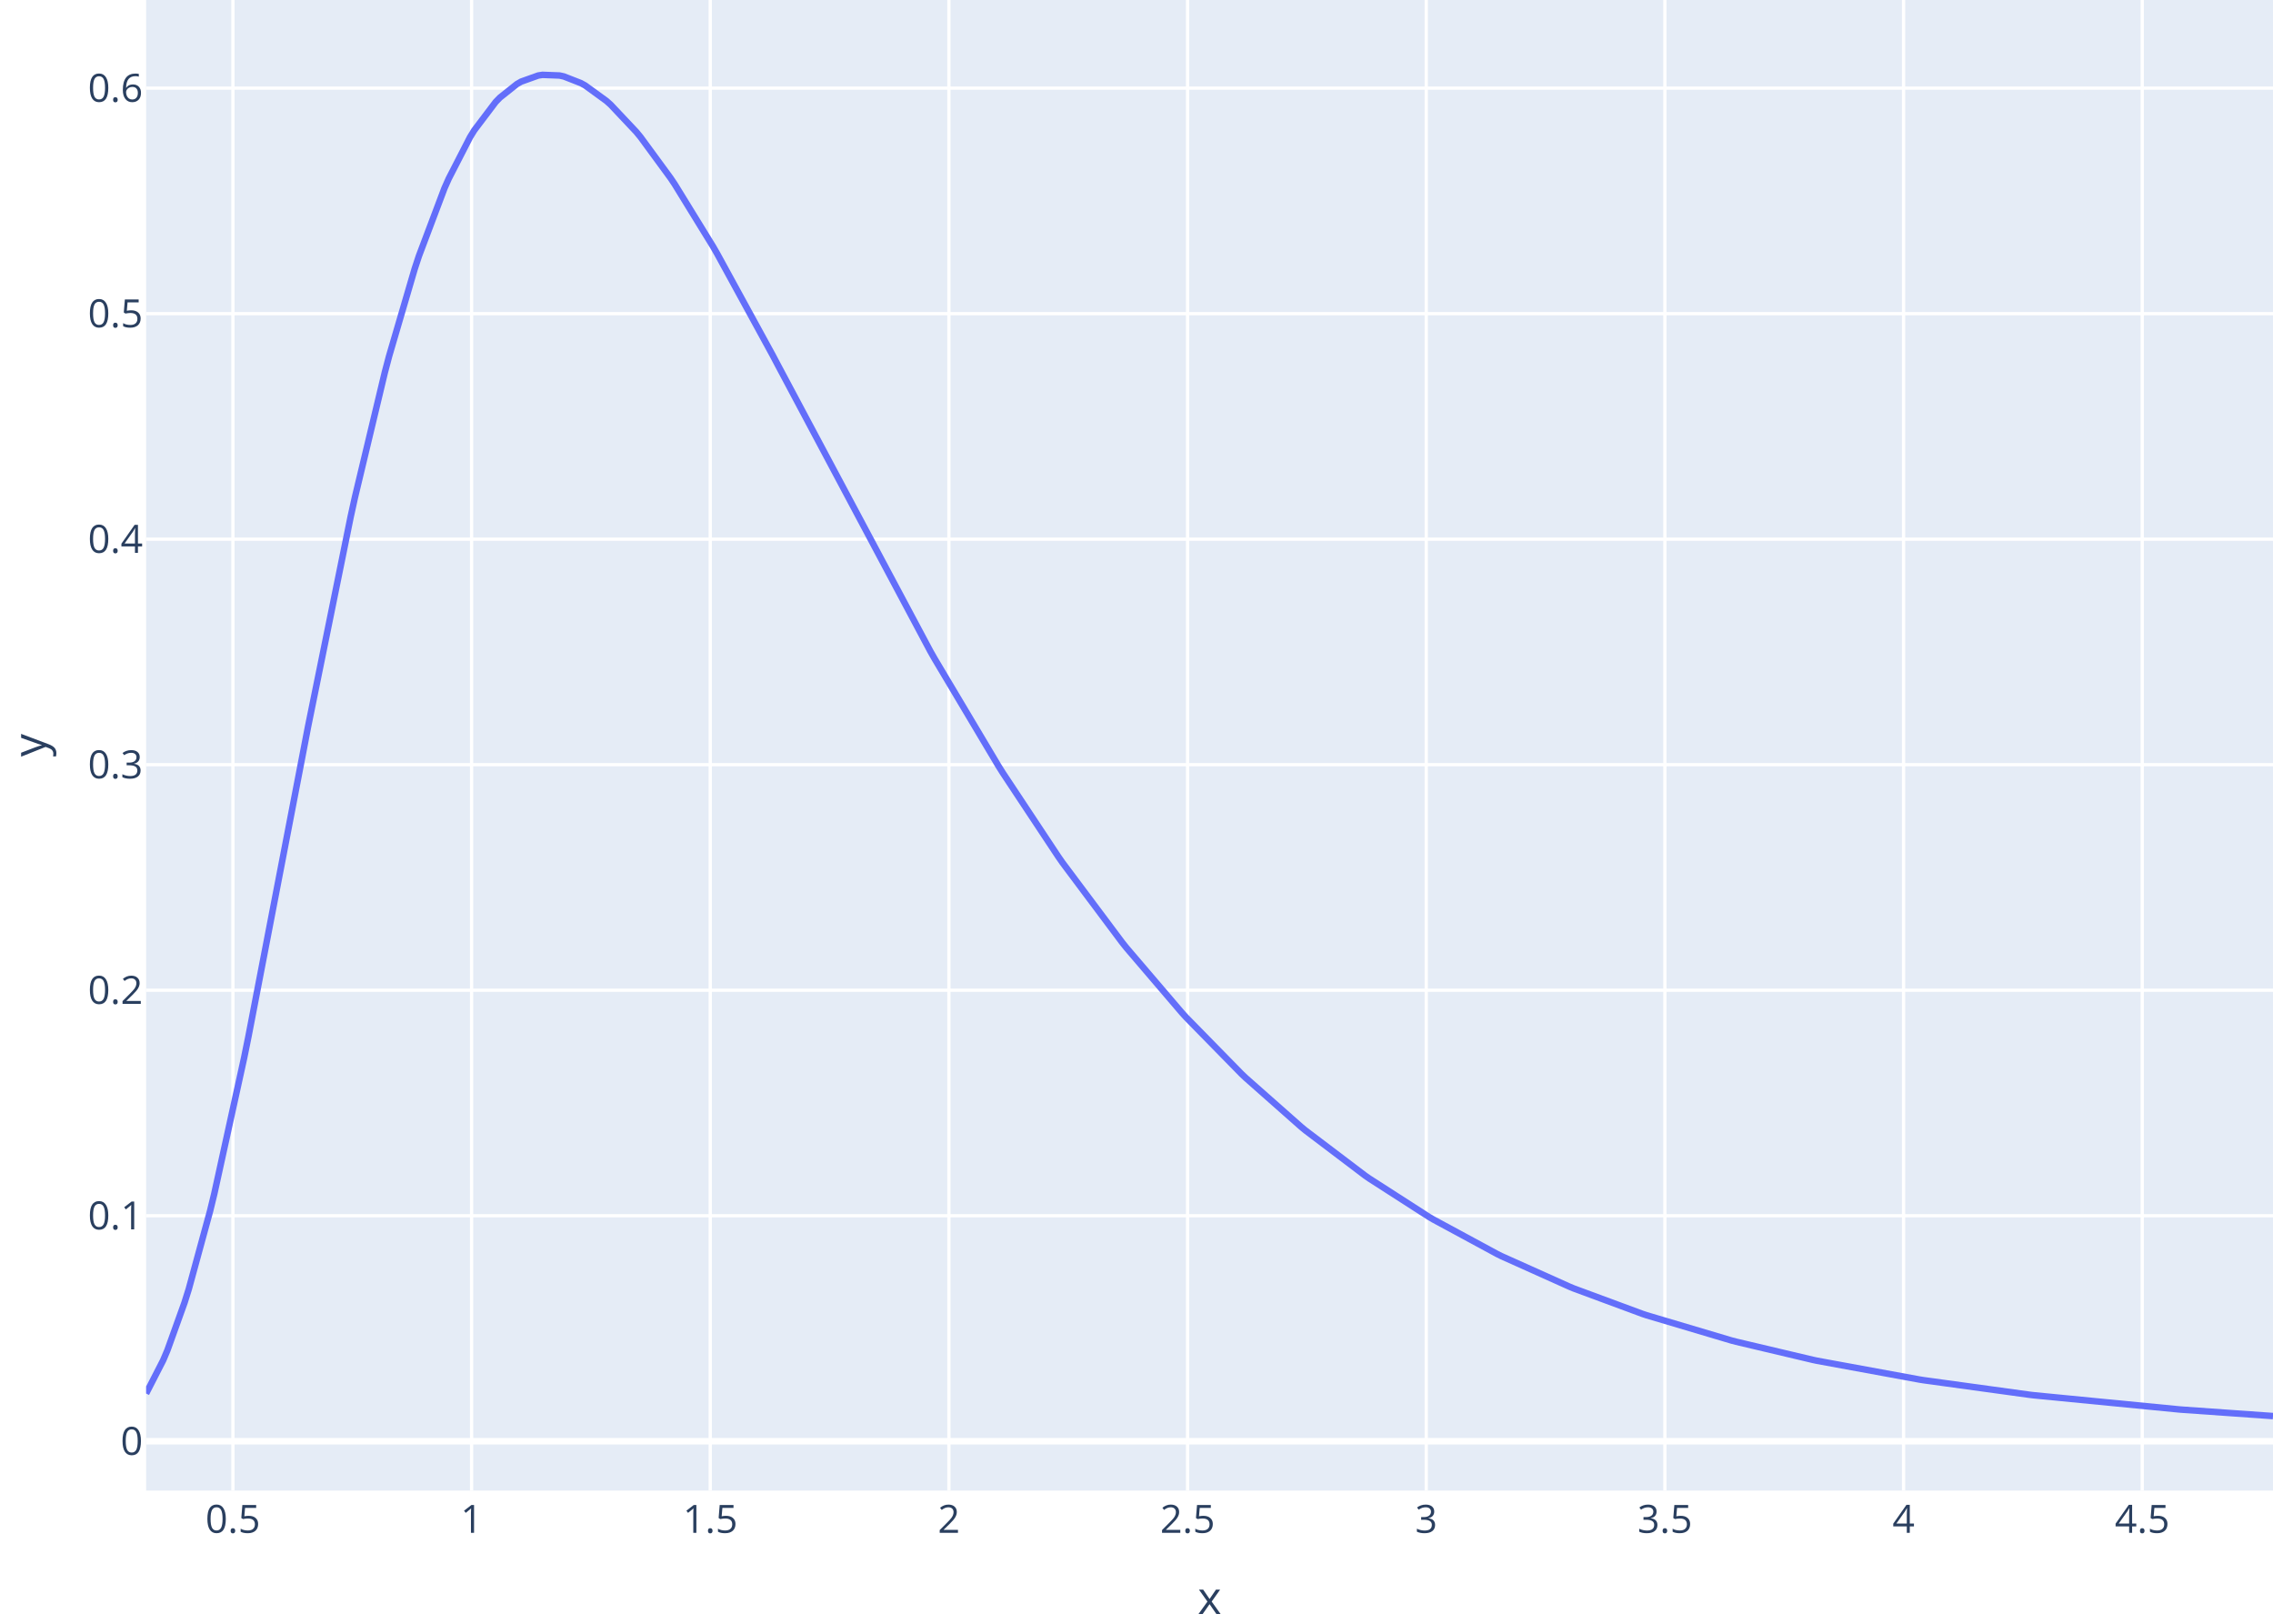
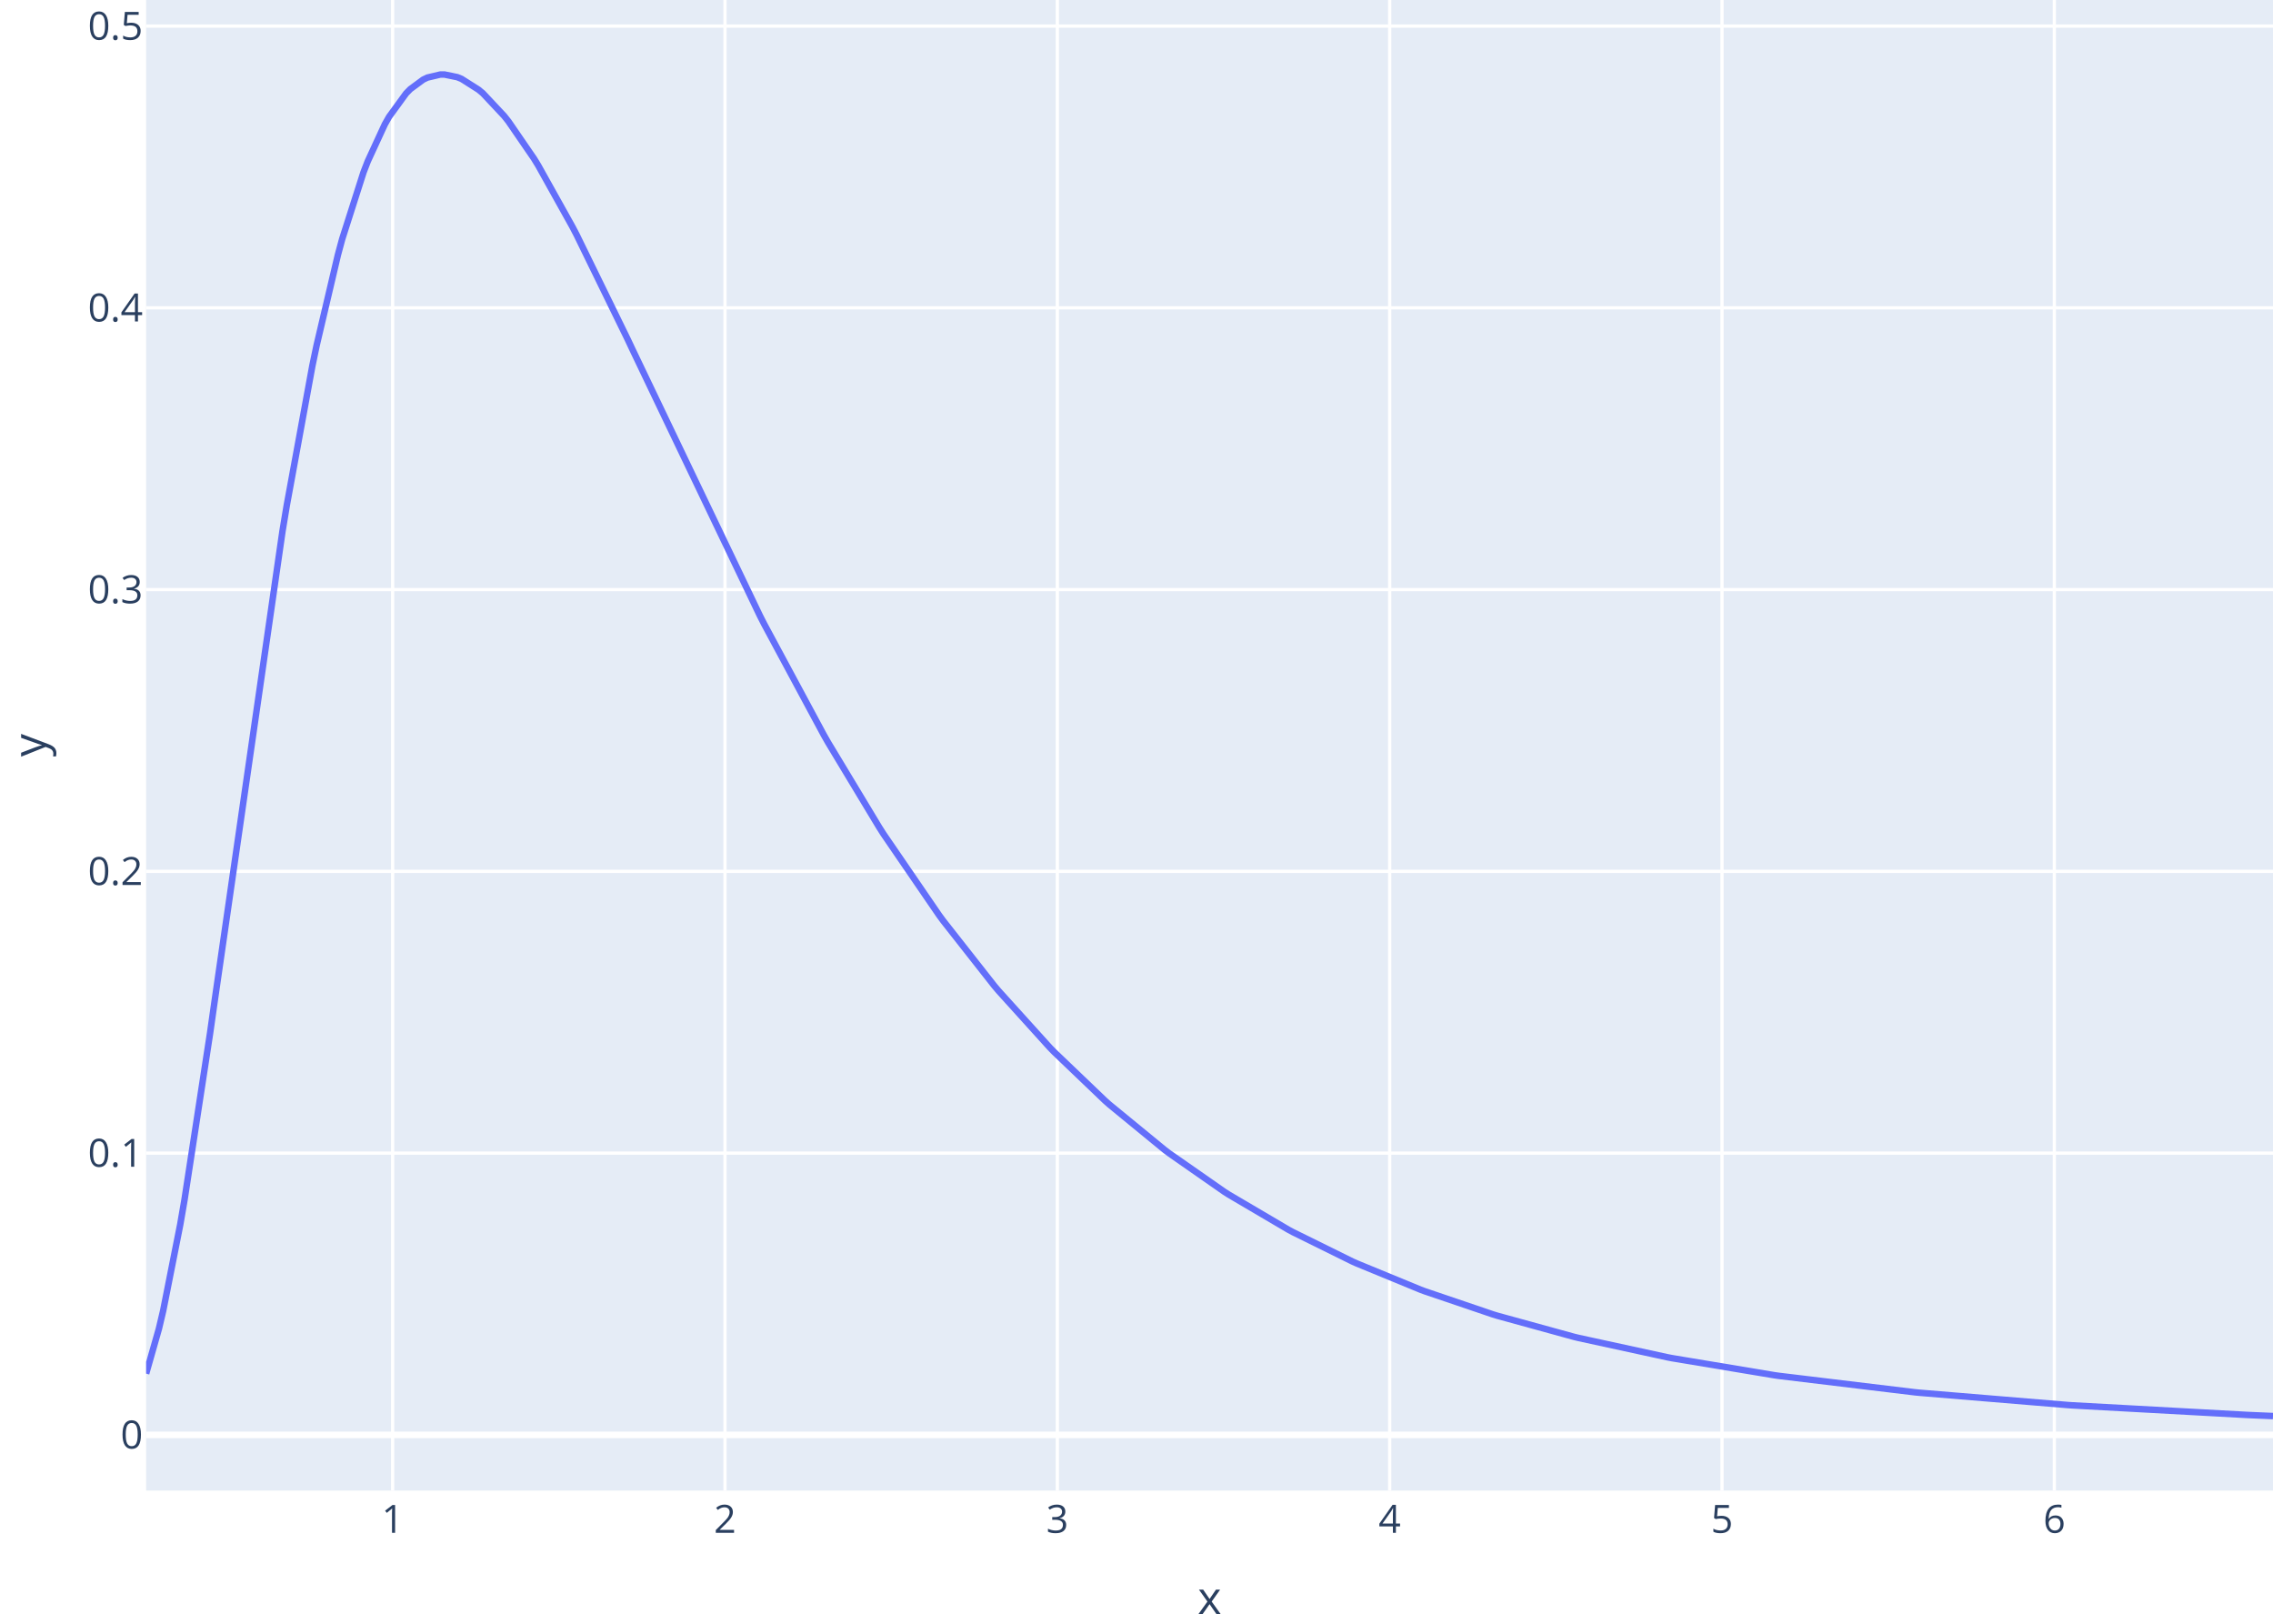
<svg xmlns="http://www.w3.org/2000/svg" class="main-svg" width="700" height="500" style="" viewBox="0 0 700 500">
  <rect x="0" y="0" width="700" height="500" style="fill: rgb(255, 255, 255); fill-opacity: 1;" />
-   <defs id="defs-c9e092">
+   <defs id="defs-f98156">
    <g class="clips">
-       <clipPath id="clipc9e092xyplot" class="plotclip">
+       <clipPath id="clipf98156xyplot" class="plotclip">
        <rect width="655" height="459" />
      </clipPath>
-       <clipPath class="axesclip" id="clipc9e092x">
+       <clipPath class="axesclip" id="clipf98156x">
        <rect x="45" y="0" width="655" height="500" />
      </clipPath>
-       <clipPath class="axesclip" id="clipc9e092y">
+       <clipPath class="axesclip" id="clipf98156y">
        <rect x="0" y="0" width="700" height="459" />
      </clipPath>
-       <clipPath class="axesclip" id="clipc9e092xy">
+       <clipPath class="axesclip" id="clipf98156xy">
        <rect x="45" y="0" width="655" height="459" />
      </clipPath>
    </g>
    <g class="gradients" />
    <g class="patterns" />
  </defs>
  <g class="bglayer">
    <rect class="bg" x="45" y="0" width="655" height="459" style="fill: rgb(229, 236, 246); fill-opacity: 1; stroke-width: 0;" />
  </g>
  <g class="layer-below">
    <g class="imagelayer" />
    <g class="shapelayer" />
  </g>
  <g class="cartesianlayer">
    <g class="subplot xy">
      <g class="layer-subplot">
        <g class="shapelayer" />
        <g class="imagelayer" />
      </g>
      <g class="minor-gridlayer">
        <g class="x" />
        <g class="y" />
      </g>
      <g class="gridlayer">
        <g class="x">
-           <path class="xgrid crisp" transform="translate(71.73,0)" d="M0,0v459" style="stroke: rgb(255, 255, 255); stroke-opacity: 1; stroke-width: 1px;" />
-           <path class="xgrid crisp" transform="translate(145.23,0)" d="M0,0v459" style="stroke: rgb(255, 255, 255); stroke-opacity: 1; stroke-width: 1px;" />
-           <path class="xgrid crisp" transform="translate(218.73,0)" d="M0,0v459" style="stroke: rgb(255, 255, 255); stroke-opacity: 1; stroke-width: 1px;" />
-           <path class="xgrid crisp" transform="translate(292.23,0)" d="M0,0v459" style="stroke: rgb(255, 255, 255); stroke-opacity: 1; stroke-width: 1px;" />
-           <path class="xgrid crisp" transform="translate(365.73,0)" d="M0,0v459" style="stroke: rgb(255, 255, 255); stroke-opacity: 1; stroke-width: 1px;" />
-           <path class="xgrid crisp" transform="translate(439.23,0)" d="M0,0v459" style="stroke: rgb(255, 255, 255); stroke-opacity: 1; stroke-width: 1px;" />
-           <path class="xgrid crisp" transform="translate(512.73,0)" d="M0,0v459" style="stroke: rgb(255, 255, 255); stroke-opacity: 1; stroke-width: 1px;" />
-           <path class="xgrid crisp" transform="translate(586.23,0)" d="M0,0v459" style="stroke: rgb(255, 255, 255); stroke-opacity: 1; stroke-width: 1px;" />
-           <path class="xgrid crisp" transform="translate(659.73,0)" d="M0,0v459" style="stroke: rgb(255, 255, 255); stroke-opacity: 1; stroke-width: 1px;" />
+           <path class="xgrid crisp" transform="translate(120.92,0)" d="M0,0v459" style="stroke: rgb(255, 255, 255); stroke-opacity: 1; stroke-width: 1px;" />
+           <path class="xgrid crisp" transform="translate(223.27,0)" d="M0,0v459" style="stroke: rgb(255, 255, 255); stroke-opacity: 1; stroke-width: 1px;" />
+           <path class="xgrid crisp" transform="translate(325.62,0)" d="M0,0v459" style="stroke: rgb(255, 255, 255); stroke-opacity: 1; stroke-width: 1px;" />
+           <path class="xgrid crisp" transform="translate(427.97,0)" d="M0,0v459" style="stroke: rgb(255, 255, 255); stroke-opacity: 1; stroke-width: 1px;" />
+           <path class="xgrid crisp" transform="translate(530.31,0)" d="M0,0v459" style="stroke: rgb(255, 255, 255); stroke-opacity: 1; stroke-width: 1px;" />
+           <path class="xgrid crisp" transform="translate(632.66,0)" d="M0,0v459" style="stroke: rgb(255, 255, 255); stroke-opacity: 1; stroke-width: 1px;" />
        </g>
        <g class="y">
-           <path class="ygrid crisp" transform="translate(0,374.36)" d="M45,0h655" style="stroke: rgb(255, 255, 255); stroke-opacity: 1; stroke-width: 1px;" />
-           <path class="ygrid crisp" transform="translate(0,304.92)" d="M45,0h655" style="stroke: rgb(255, 255, 255); stroke-opacity: 1; stroke-width: 1px;" />
-           <path class="ygrid crisp" transform="translate(0,235.47)" d="M45,0h655" style="stroke: rgb(255, 255, 255); stroke-opacity: 1; stroke-width: 1px;" />
-           <path class="ygrid crisp" transform="translate(0,166.03)" d="M45,0h655" style="stroke: rgb(255, 255, 255); stroke-opacity: 1; stroke-width: 1px;" />
-           <path class="ygrid crisp" transform="translate(0,96.58)" d="M45,0h655" style="stroke: rgb(255, 255, 255); stroke-opacity: 1; stroke-width: 1px;" />
-           <path class="ygrid crisp" transform="translate(0,27.14)" d="M45,0h655" style="stroke: rgb(255, 255, 255); stroke-opacity: 1; stroke-width: 1px;" />
+           <path class="ygrid crisp" transform="translate(0,355.08)" d="M45,0h655" style="stroke: rgb(255, 255, 255); stroke-opacity: 1; stroke-width: 1px;" />
+           <path class="ygrid crisp" transform="translate(0,268.32)" d="M45,0h655" style="stroke: rgb(255, 255, 255); stroke-opacity: 1; stroke-width: 1px;" />
+           <path class="ygrid crisp" transform="translate(0,181.55)" d="M45,0h655" style="stroke: rgb(255, 255, 255); stroke-opacity: 1; stroke-width: 1px;" />
+           <path class="ygrid crisp" transform="translate(0,94.79)" d="M45,0h655" style="stroke: rgb(255, 255, 255); stroke-opacity: 1; stroke-width: 1px;" />
+           <path class="ygrid crisp" transform="translate(0,8.03)" d="M45,0h655" style="stroke: rgb(255, 255, 255); stroke-opacity: 1; stroke-width: 1px;" />
        </g>
      </g>
      <g class="zerolinelayer">
-         <path class="yzl zl crisp" transform="translate(0,443.8)" d="M45,0h655" style="stroke: rgb(255, 255, 255); stroke-opacity: 1; stroke-width: 2px;" />
+         <path class="yzl zl crisp" transform="translate(0,441.84)" d="M45,0h655" style="stroke: rgb(255, 255, 255); stroke-opacity: 1; stroke-width: 2px;" />
      </g>
      <g class="layer-between">
        <g class="shapelayer" />
        <g class="imagelayer" />
      </g>
      <path class="xlines-below" />
      <path class="ylines-below" />
      <g class="overlines-below" />
      <g class="xaxislayer-below" />
      <g class="yaxislayer-below" />
      <g class="overaxes-below" />
      <g class="overplot">
-         <g class="xy" transform="translate(45,0)" clip-path="url(#clipc9e092xyplot)">
+         <g class="xy" transform="translate(45,0)" clip-path="url(#clipf98156xyplot)">
          <g class="scatterlayer mlayer">
-             <g class="trace scatter tracebfb089" style="stroke-miterlimit: 2; opacity: 1;">
+             <g class="trace scatter trace53e1cc" style="stroke-miterlimit: 2; opacity: 1;">
              <g class="fills" />
              <g class="errorbars" />
              <g class="lines">
-                 <path class="js-line" d="M0,429.11L5.25,418.87L6.56,415.77L11.81,401.16L13.13,396.97L19.69,372.93L21,367.56L30.19,325.7L31.5,319.23L48.57,230.53L49.88,223.7L63.01,159.04L64.32,153.08L73.51,114.67L74.82,109.7L82.7,82.81L84.01,78.83L91.88,57.96L93.2,54.99L99.76,42.23L101.07,40.1L107.64,31.41L108.95,30.06L114.2,25.88L115.51,25.13L120.76,23.25L122.07,23.05L127.32,23.25L128.64,23.54L133.89,25.59L135.2,26.31L141.76,31.08L143.08,32.26L150.95,40.61L152.26,42.2L161.45,54.74L162.77,56.7L174.58,75.9L175.89,78.18L192.96,109.39L194.27,111.88L241.52,200.55L242.84,202.87L262.53,235.93L263.84,238.01L280.9,263.76L282.21,265.64L300.59,290.21L301.9,291.85L318.97,311.83L320.28,313.27L337.34,330.68L338.66,331.93L355.72,347.01L357.03,348.09L375.41,362.01L376.72,362.92L395.1,374.74L396.41,375.51L416.1,386.16L417.41,386.81L438.42,396.24L439.73,396.78L460.73,404.55L462.04,404.99L488.3,412.8L489.61,413.14L513.24,418.73L514.55,419.01L546.05,424.79L547.36,425L580.18,429.51L581.49,429.66L626.12,434.01L627.43,434.11L655,436.05" style="vector-effect: none; fill: none; stroke: rgb(99, 110, 250); stroke-opacity: 1; stroke-width: 2px; opacity: 1;" />
+                 <path class="js-line" d="M0,422.98L3.94,409.16L5.25,403.61L10.5,377.1L11.81,369.52L19.69,318.19L21,308.96L42,163.53L43.32,155.59L51.19,112.67L52.51,106.35L59.07,78.46L60.38,73.62L66.94,53.07L68.26,49.66L73.51,38.28L74.82,35.97L80.07,28.75L81.38,27.42L85.32,24.52L86.63,23.89L90.57,22.96L91.88,22.95L95.82,23.76L97.13,24.29L102.38,27.62L103.7,28.72L110.26,35.71L111.57,37.36L119.45,48.83L120.76,50.97L131.26,69.79L132.58,72.32L148.33,104.54L149.64,107.33L189.02,189.59L190.33,192.16L208.71,226.33L210.02,228.63L225.77,254.75L227.08,256.81L244.15,281.73L245.46,283.52L261.21,303.56L262.53,305.12L278.28,322.54L279.59,323.89L295.34,338.96L296.65,340.12L313.72,354.12L315.03,355.11L332.09,367.01L333.41,367.85L351.78,378.66L353.1,379.37L371.47,388.44L372.79,389.03L392.47,397.13L393.79,397.62L414.79,404.75L416.1,405.15L439.73,411.65L441.04,411.97L468.61,417.97L469.92,418.22L501.42,423.47L502.74,423.66L544.74,428.73L546.05,428.86L591.99,432.67L593.31,432.76L647.12,435.71L648.44,435.77L655,436.05" style="vector-effect: none; fill: none; stroke: rgb(99, 110, 250); stroke-opacity: 1; stroke-width: 2px; opacity: 1;" />
              </g>
              <g class="points" />
              <g class="text" />
            </g>
          </g>
        </g>
      </g>
      <g class="zerolinelayer-above" />
      <path class="xlines-above crisp" d="M0,0" style="fill: none;" />
      <path class="ylines-above crisp" d="M0,0" style="fill: none;" />
      <g class="overlines-above" />
      <g class="xaxislayer-above">
        <g class="xtick">
-           <text text-anchor="middle" x="0" y="472" transform="translate(71.73,0)" style="font-family: 'Open Sans', verdana, arial, sans-serif; font-size: 12px; fill: rgb(42, 63, 95); fill-opacity: 1; white-space: pre;">0.5</text>
+           <text text-anchor="middle" x="0" y="472" transform="translate(120.92,0)" style="font-family: 'Open Sans', verdana, arial, sans-serif; font-size: 12px; fill: rgb(42, 63, 95); fill-opacity: 1; white-space: pre;">1</text>
        </g>
        <g class="xtick">
-           <text text-anchor="middle" x="0" y="472" style="font-family: 'Open Sans', verdana, arial, sans-serif; font-size: 12px; fill: rgb(42, 63, 95); fill-opacity: 1; white-space: pre;" transform="translate(145.23,0)">1</text>
+           <text text-anchor="middle" x="0" y="472" style="font-family: 'Open Sans', verdana, arial, sans-serif; font-size: 12px; fill: rgb(42, 63, 95); fill-opacity: 1; white-space: pre;" transform="translate(223.27,0)">2</text>
        </g>
        <g class="xtick">
-           <text text-anchor="middle" x="0" y="472" style="font-family: 'Open Sans', verdana, arial, sans-serif; font-size: 12px; fill: rgb(42, 63, 95); fill-opacity: 1; white-space: pre;" transform="translate(218.73,0)">1.5</text>
+           <text text-anchor="middle" x="0" y="472" style="font-family: 'Open Sans', verdana, arial, sans-serif; font-size: 12px; fill: rgb(42, 63, 95); fill-opacity: 1; white-space: pre;" transform="translate(325.62,0)">3</text>
        </g>
        <g class="xtick">
-           <text text-anchor="middle" x="0" y="472" style="font-family: 'Open Sans', verdana, arial, sans-serif; font-size: 12px; fill: rgb(42, 63, 95); fill-opacity: 1; white-space: pre;" transform="translate(292.23,0)">2</text>
+           <text text-anchor="middle" x="0" y="472" style="font-family: 'Open Sans', verdana, arial, sans-serif; font-size: 12px; fill: rgb(42, 63, 95); fill-opacity: 1; white-space: pre;" transform="translate(427.97,0)">4</text>
        </g>
        <g class="xtick">
-           <text text-anchor="middle" x="0" y="472" style="font-family: 'Open Sans', verdana, arial, sans-serif; font-size: 12px; fill: rgb(42, 63, 95); fill-opacity: 1; white-space: pre;" transform="translate(365.73,0)">2.5</text>
+           <text text-anchor="middle" x="0" y="472" style="font-family: 'Open Sans', verdana, arial, sans-serif; font-size: 12px; fill: rgb(42, 63, 95); fill-opacity: 1; white-space: pre;" transform="translate(530.31,0)">5</text>
        </g>
        <g class="xtick">
-           <text text-anchor="middle" x="0" y="472" style="font-family: 'Open Sans', verdana, arial, sans-serif; font-size: 12px; fill: rgb(42, 63, 95); fill-opacity: 1; white-space: pre;" transform="translate(439.23,0)">3</text>
-         </g>
-         <g class="xtick">
-           <text text-anchor="middle" x="0" y="472" style="font-family: 'Open Sans', verdana, arial, sans-serif; font-size: 12px; fill: rgb(42, 63, 95); fill-opacity: 1; white-space: pre;" transform="translate(512.73,0)">3.5</text>
-         </g>
-         <g class="xtick">
-           <text text-anchor="middle" x="0" y="472" style="font-family: 'Open Sans', verdana, arial, sans-serif; font-size: 12px; fill: rgb(42, 63, 95); fill-opacity: 1; white-space: pre;" transform="translate(586.23,0)">4</text>
-         </g>
-         <g class="xtick">
-           <text text-anchor="middle" x="0" y="472" style="font-family: 'Open Sans', verdana, arial, sans-serif; font-size: 12px; fill: rgb(42, 63, 95); fill-opacity: 1; white-space: pre;" transform="translate(659.73,0)">4.5</text>
+           <text text-anchor="middle" x="0" y="472" style="font-family: 'Open Sans', verdana, arial, sans-serif; font-size: 12px; fill: rgb(42, 63, 95); fill-opacity: 1; white-space: pre;" transform="translate(632.66,0)">6</text>
        </g>
      </g>
      <g class="yaxislayer-above">
        <g class="ytick">
-           <text text-anchor="end" x="44" y="4.2" transform="translate(0,443.8)" style="font-family: 'Open Sans', verdana, arial, sans-serif; font-size: 12px; fill: rgb(42, 63, 95); fill-opacity: 1; white-space: pre;">0</text>
+           <text text-anchor="end" x="44" y="4.2" transform="translate(0,441.84)" style="font-family: 'Open Sans', verdana, arial, sans-serif; font-size: 12px; fill: rgb(42, 63, 95); fill-opacity: 1; white-space: pre;">0</text>
        </g>
        <g class="ytick">
-           <text text-anchor="end" x="44" y="4.2" style="font-family: 'Open Sans', verdana, arial, sans-serif; font-size: 12px; fill: rgb(42, 63, 95); fill-opacity: 1; white-space: pre;" transform="translate(0,374.36)">0.1</text>
+           <text text-anchor="end" x="44" y="4.2" style="font-family: 'Open Sans', verdana, arial, sans-serif; font-size: 12px; fill: rgb(42, 63, 95); fill-opacity: 1; white-space: pre;" transform="translate(0,355.08)">0.1</text>
        </g>
        <g class="ytick">
-           <text text-anchor="end" x="44" y="4.2" style="font-family: 'Open Sans', verdana, arial, sans-serif; font-size: 12px; fill: rgb(42, 63, 95); fill-opacity: 1; white-space: pre;" transform="translate(0,304.92)">0.2</text>
+           <text text-anchor="end" x="44" y="4.2" style="font-family: 'Open Sans', verdana, arial, sans-serif; font-size: 12px; fill: rgb(42, 63, 95); fill-opacity: 1; white-space: pre;" transform="translate(0,268.32)">0.2</text>
        </g>
        <g class="ytick">
-           <text text-anchor="end" x="44" y="4.2" style="font-family: 'Open Sans', verdana, arial, sans-serif; font-size: 12px; fill: rgb(42, 63, 95); fill-opacity: 1; white-space: pre;" transform="translate(0,235.47)">0.3</text>
+           <text text-anchor="end" x="44" y="4.2" style="font-family: 'Open Sans', verdana, arial, sans-serif; font-size: 12px; fill: rgb(42, 63, 95); fill-opacity: 1; white-space: pre;" transform="translate(0,181.55)">0.3</text>
        </g>
        <g class="ytick">
-           <text text-anchor="end" x="44" y="4.2" style="font-family: 'Open Sans', verdana, arial, sans-serif; font-size: 12px; fill: rgb(42, 63, 95); fill-opacity: 1; white-space: pre;" transform="translate(0,166.03)">0.4</text>
+           <text text-anchor="end" x="44" y="4.2" style="font-family: 'Open Sans', verdana, arial, sans-serif; font-size: 12px; fill: rgb(42, 63, 95); fill-opacity: 1; white-space: pre;" transform="translate(0,94.79)">0.4</text>
        </g>
        <g class="ytick">
-           <text text-anchor="end" x="44" y="4.2" style="font-family: 'Open Sans', verdana, arial, sans-serif; font-size: 12px; fill: rgb(42, 63, 95); fill-opacity: 1; white-space: pre;" transform="translate(0,96.58)">0.5</text>
-         </g>
-         <g class="ytick">
-           <text text-anchor="end" x="44" y="4.2" style="font-family: 'Open Sans', verdana, arial, sans-serif; font-size: 12px; fill: rgb(42, 63, 95); fill-opacity: 1; white-space: pre;" transform="translate(0,27.14)">0.6</text>
+           <text text-anchor="end" x="44" y="4.2" style="font-family: 'Open Sans', verdana, arial, sans-serif; font-size: 12px; fill: rgb(42, 63, 95); fill-opacity: 1; white-space: pre;" transform="translate(0,8.03)">0.5</text>
        </g>
      </g>
      <g class="overaxes-above" />
    </g>
  </g>
  <g class="polarlayer" />
  <g class="smithlayer" />
  <g class="ternarylayer" />
  <g class="geolayer" />
  <g class="funnelarealayer" />
  <g class="pielayer" />
  <g class="iciclelayer" />
  <g class="treemaplayer" />
  <g class="sunburstlayer" />
  <g class="glimages" />
-   <defs id="topdefs-c9e092">
+   <defs id="topdefs-f98156">
    <g class="clips" />
  </defs>
  <g class="layer-above">
    <g class="imagelayer" />
    <g class="shapelayer" />
  </g>
  <g class="infolayer">
    <g class="g-gtitle" />
    <g class="g-xtitle" transform="translate(0,-2.3)">
      <text class="xtitle" x="372.5" y="499.3" text-anchor="middle" style="opacity: 1; font-family: 'Open Sans', verdana, arial, sans-serif; font-size: 14px; fill: rgb(42, 63, 95); fill-opacity: 1; white-space: pre;">x</text>
    </g>
    <g class="g-ytitle" transform="translate(9.025391,0)">
      <text class="ytitle" transform="rotate(-90,4.975,229.5)" x="4.975" y="229.5" text-anchor="middle" style="opacity: 1; font-family: 'Open Sans', verdana, arial, sans-serif; font-size: 14px; fill: rgb(42, 63, 95); fill-opacity: 1; white-space: pre;">y</text>
    </g>
  </g>
</svg>
